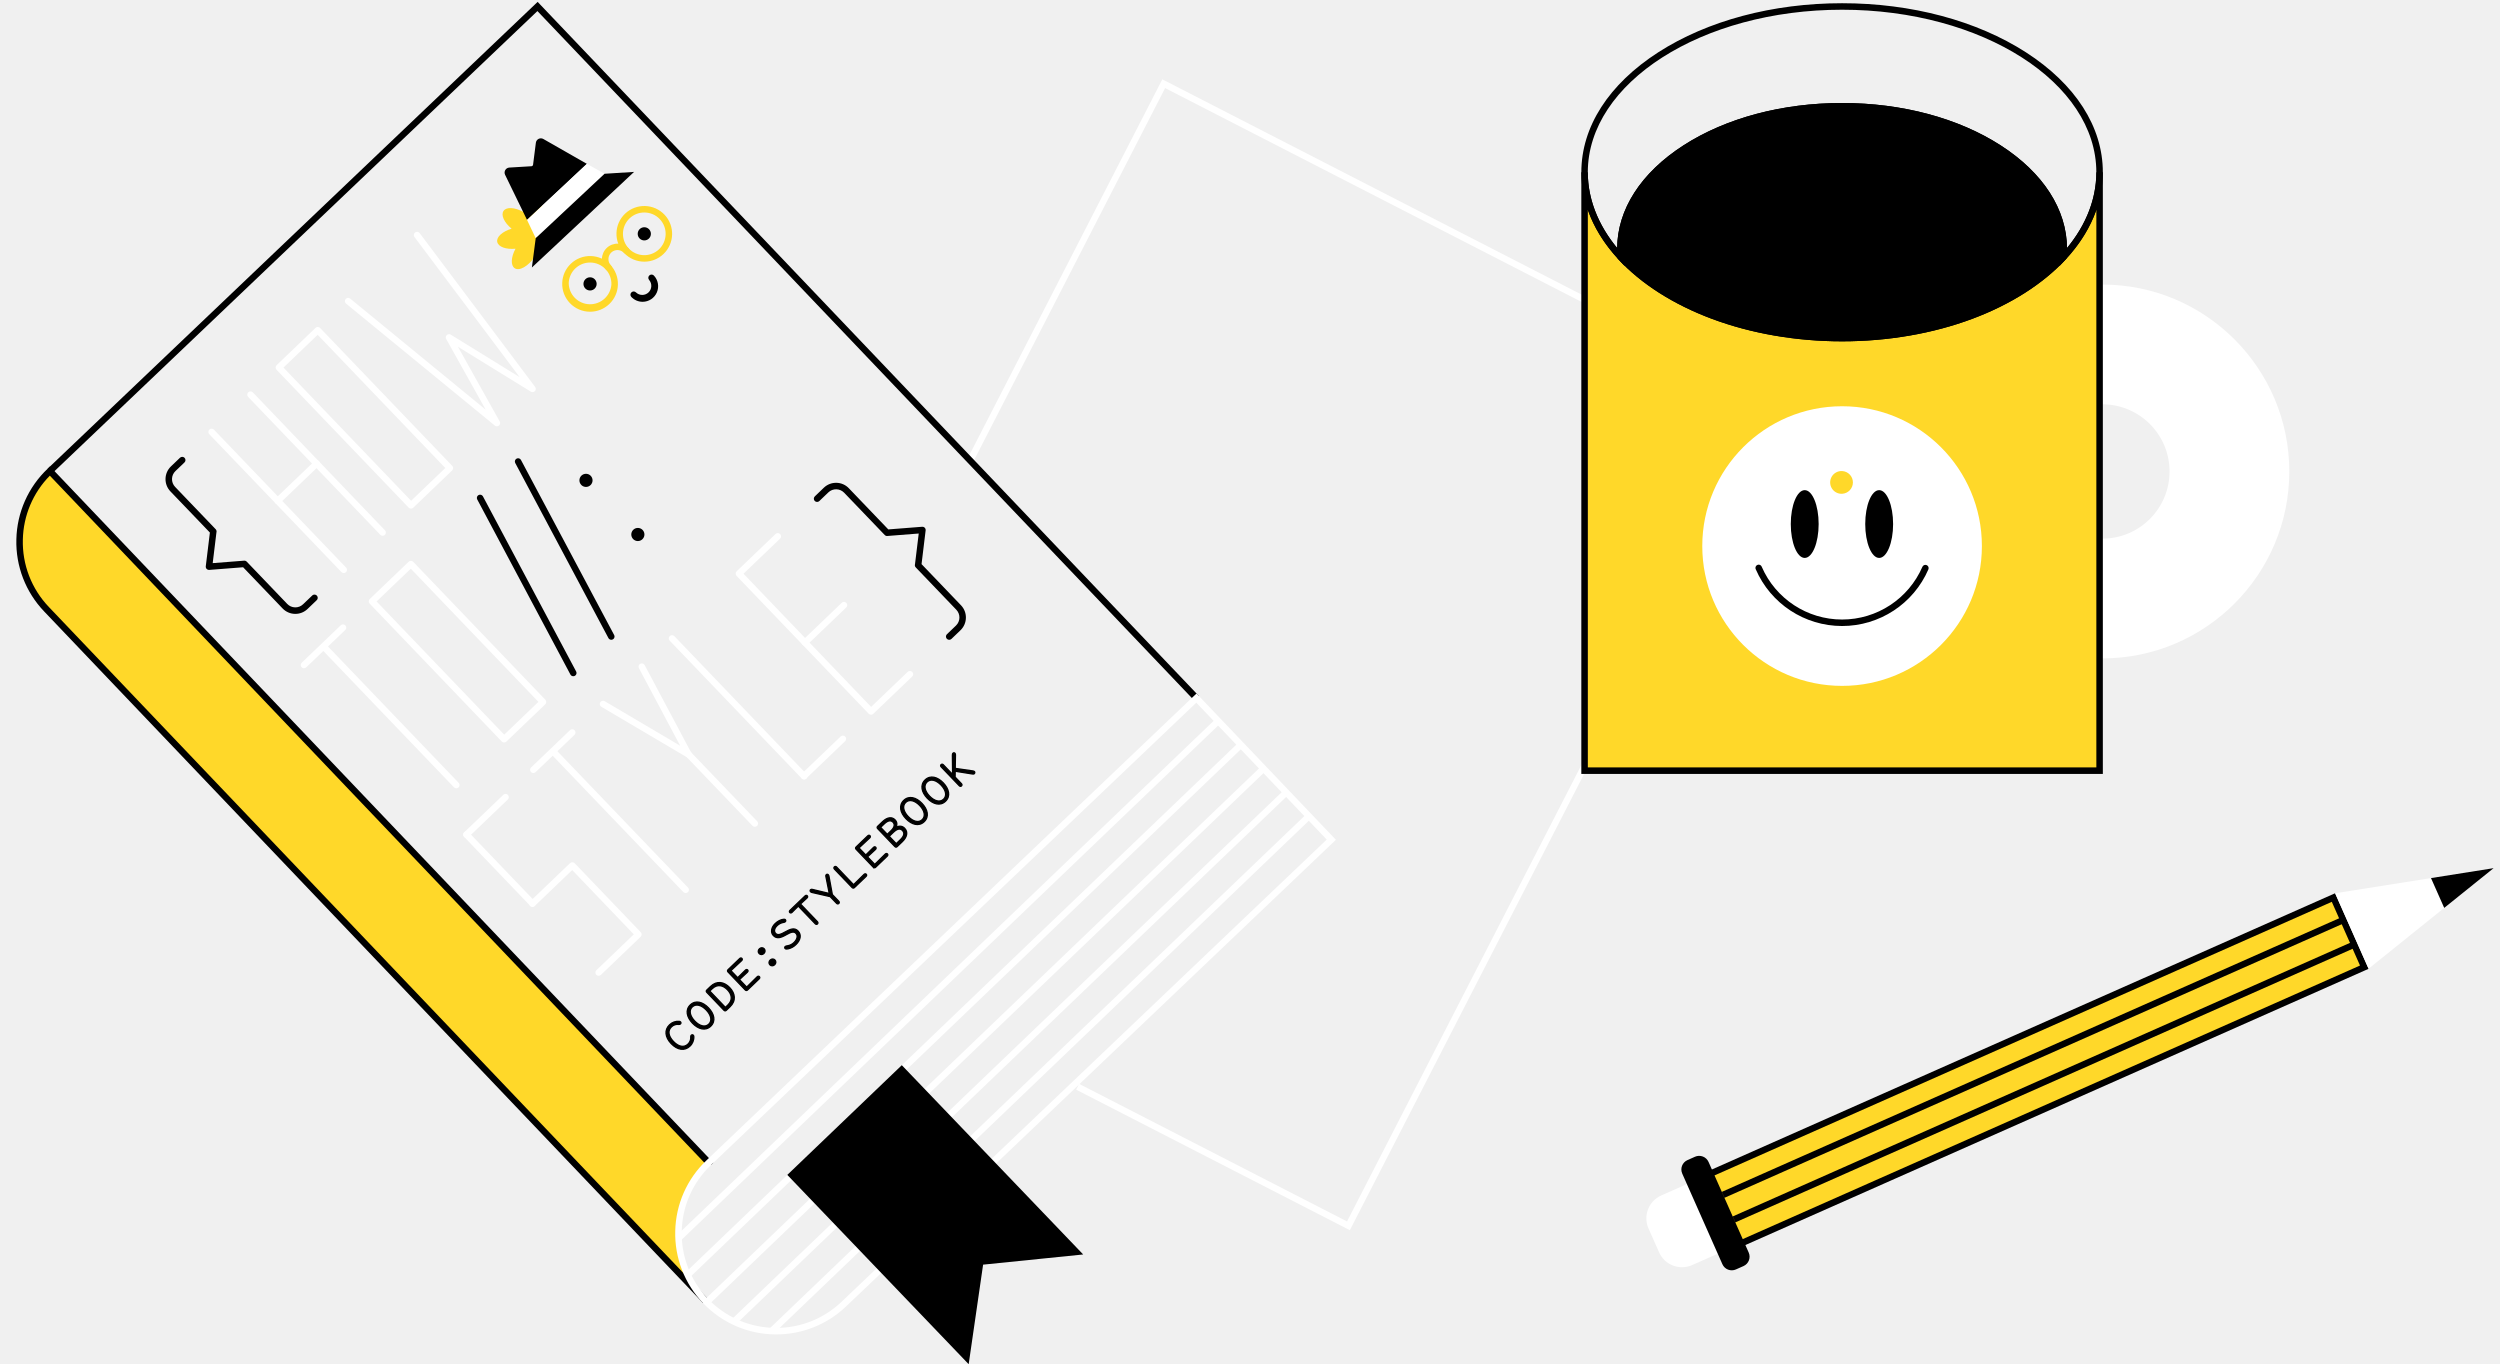
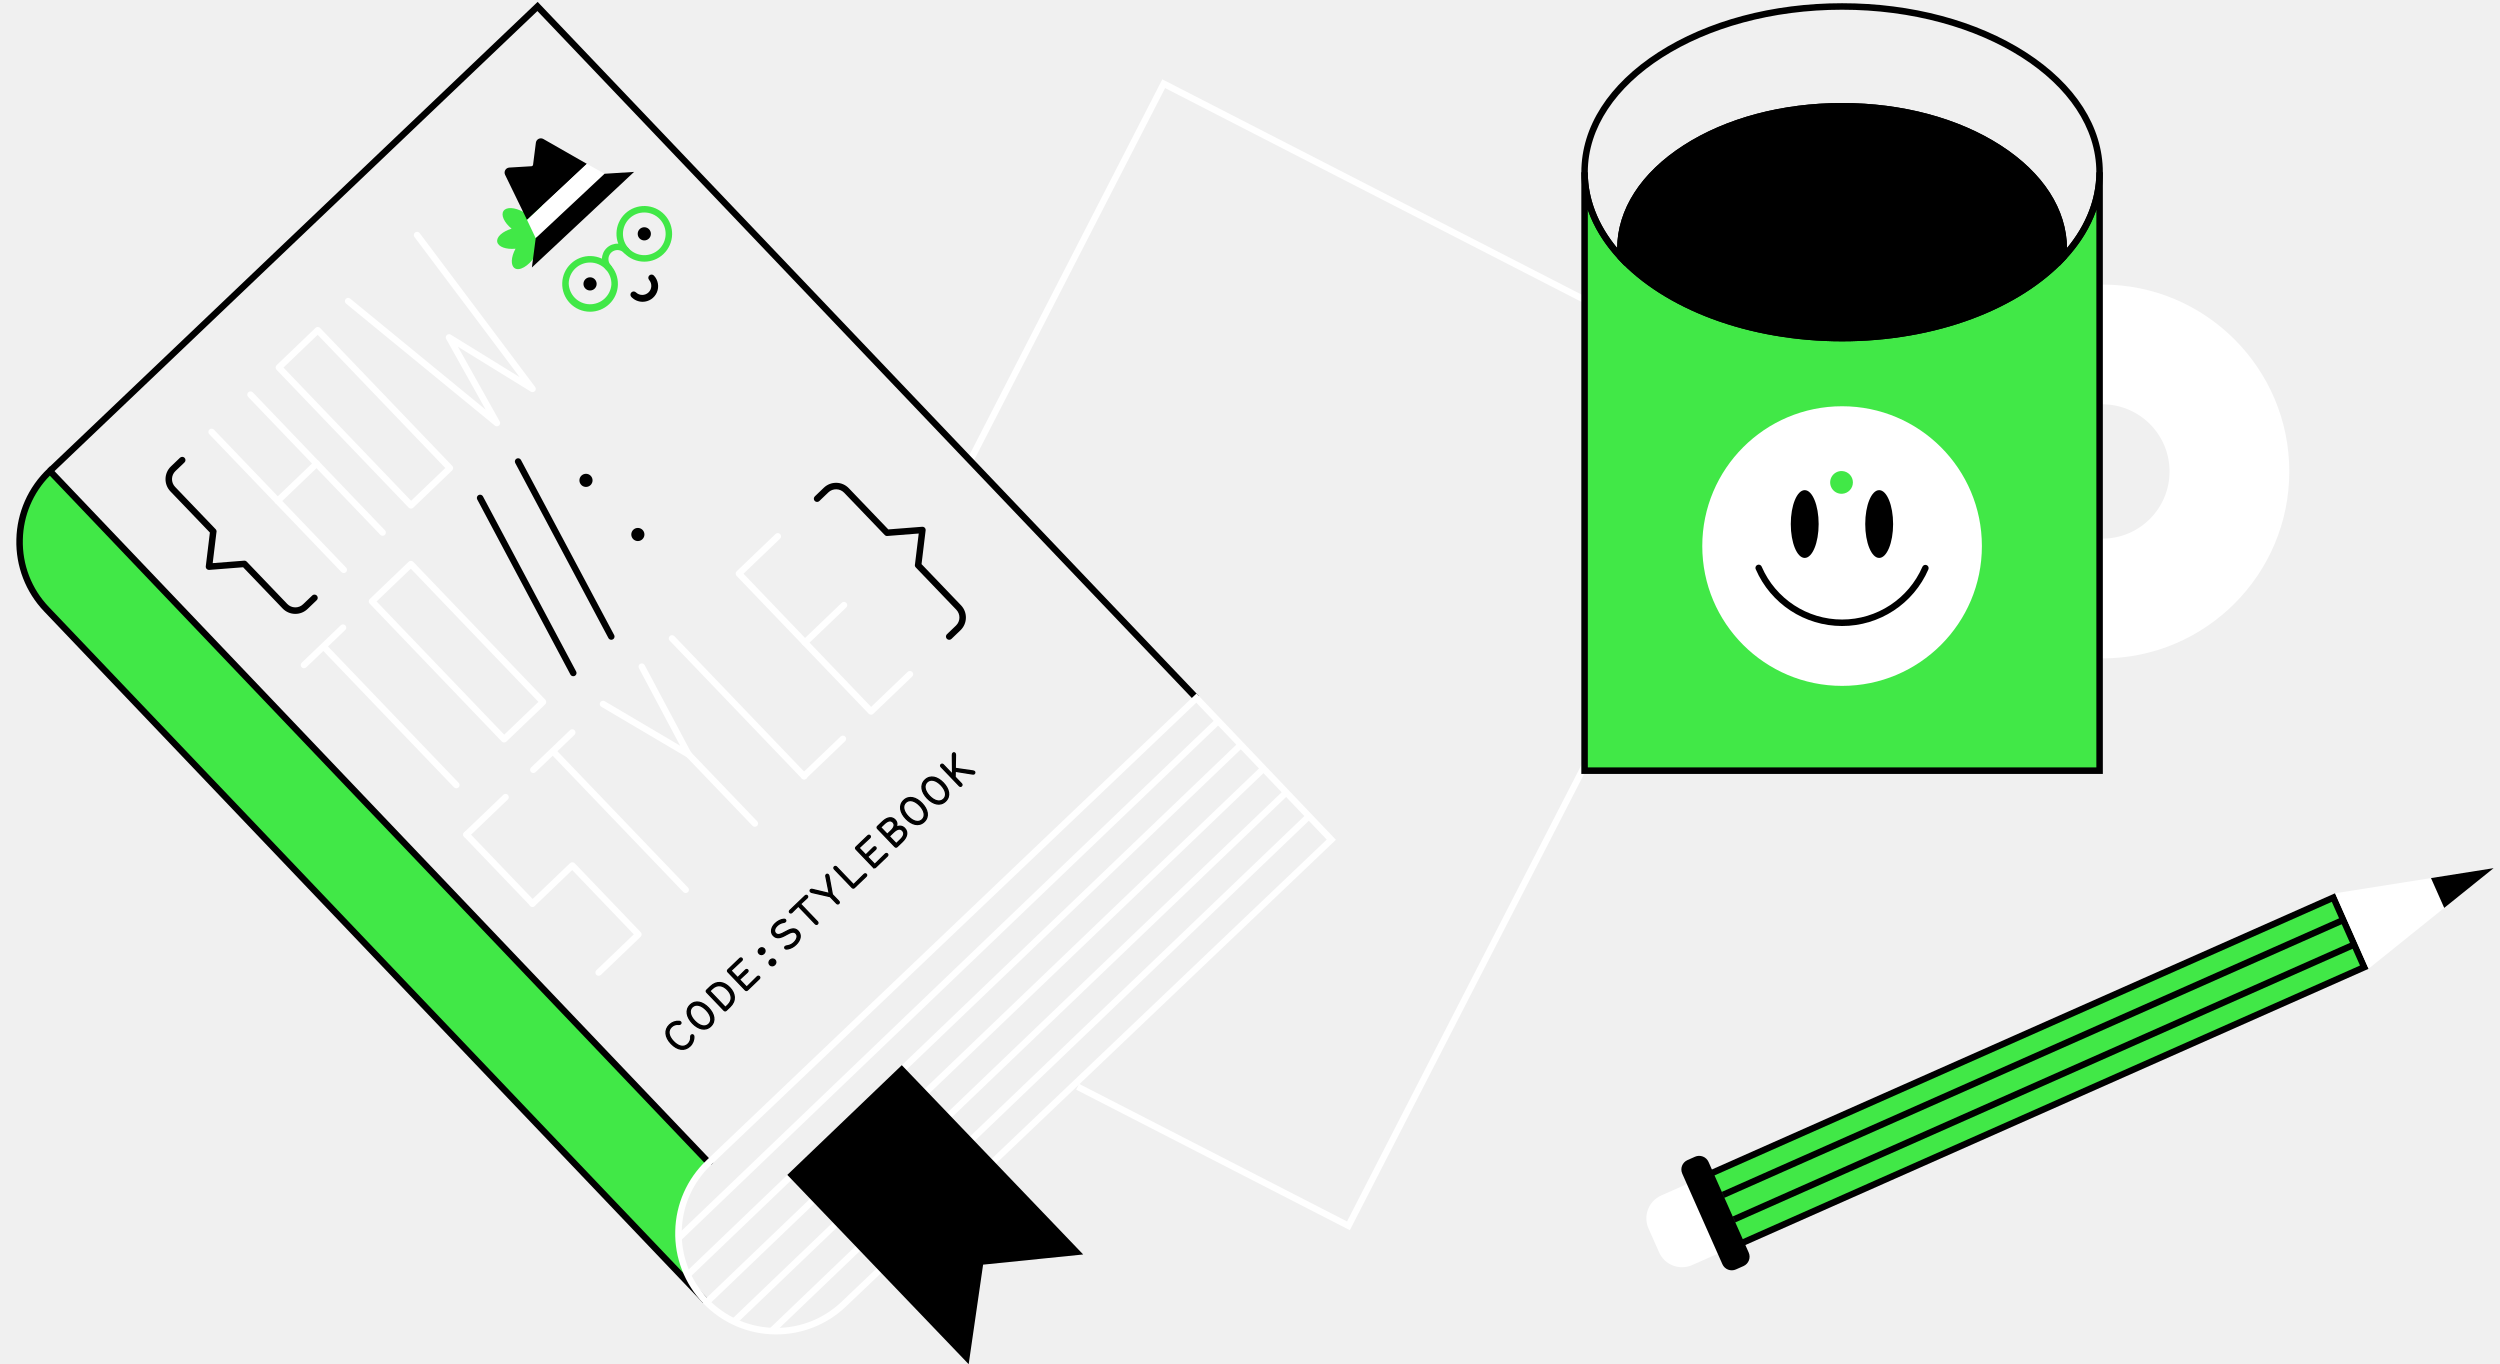
<svg xmlns="http://www.w3.org/2000/svg" viewBox="0 0 1925 1050" xml:space="preserve">
  <path fill="#FFF" d="m1039.38 947.25-2.23-1.14-208.51-107.07 2.29-4.45 206.28 105.93 325.39-633.7-465.46-239-148.42 289.04-4.45-2.28 150.71-293.5 2.22 1.15 472.14 242.42-1.15 2.23zm579.46-440.29c79.36 0 143.92-64.56 143.92-143.92 0-79.36-64.56-143.92-143.92-143.92v92.2a51.78 51.78 0 0 1 51.72 51.72 51.78 51.78 0 0 1-51.72 51.72v92.2z" />
-   <path fill="#FFD829" d="M1588.85 197.92c-34.59 37.37-97.97 62.41-170.44 62.41s-135.86-25.04-170.45-62.41c-17.67-19.1-27.84-41.41-27.84-65.26v460.76h396.57V132.66c0 23.85-10.17 46.16-27.84 65.26z" />
+   <path fill="#41E847" d="M1588.85 197.92c-34.59 37.37-97.97 62.41-170.44 62.41s-135.86-25.04-170.45-62.41c-17.67-19.1-27.84-41.41-27.84-65.26v460.76h396.57V132.66c0 23.85-10.17 46.16-27.84 65.26z" />
  <path d="M1619.19 595.92h-401.57V132.66h5c0 22.37 9.4 44.35 27.18 63.56 17.01 18.39 41.24 33.8 70.05 44.58 29.8 11.14 63.87 17.03 98.56 17.03s68.76-5.89 98.55-17.03c28.81-10.78 53.04-26.2 70.06-44.58l1.83 1.7-1.83-1.7c17.77-19.2 27.17-41.19 27.17-63.56h5v463.26zm-396.57-5h391.57v-429.3c-4.68 13.36-12.59 26.2-23.5 38-17.55 18.95-42.44 34.81-71.98 45.86-30.35 11.35-65.03 17.35-100.3 17.35s-69.96-6-100.31-17.35c-29.54-11.05-54.43-26.9-71.97-45.86-10.93-11.8-18.83-24.64-23.5-38v429.3z" />
  <path d="m1251.08 204.97-4.95-5.35c-18.65-20.15-28.5-43.3-28.5-66.96 0-34.98 21.03-67.79 59.22-92.38 37.85-24.37 88.12-37.8 141.56-37.8s103.7 13.43 141.56 37.8c38.18 24.59 59.22 57.4 59.22 92.38 0 23.65-9.86 46.8-28.5 66.96l-4.95 5.34.62-7.26c.18-2.05.27-4.06.27-5.97 0-59.24-75.47-107.43-168.22-107.43s-168.22 48.19-168.22 107.43c0 1.92.09 3.93.26 5.97l.63 7.27zM1418.4 7.49c-107.96 0-195.79 56.15-195.79 125.17 0 20.35 7.78 40.38 22.57 58.3.3-29.96 18.44-58 51.15-79.07 32.64-21.02 76-32.59 122.07-32.59 46.07 0 89.42 11.57 122.06 32.6 32.7 21.05 50.84 49.1 51.15 79.06 14.79-17.92 22.57-37.95 22.57-58.3 0-69.02-87.83-125.17-195.79-125.17z" />
  <path d="M1418.4 260.33c72.48 0 135.86-25.04 170.45-62.41.18-2.05.27-4.12.27-6.2 0-60.7-76.43-109.92-170.71-109.92s-170.72 49.22-170.72 109.93a75 75 0 0 0 .27 6.19c34.59 37.37 97.97 62.41 170.44 62.41z" />
  <path d="M1418.4 262.83c-35.27 0-69.95-6-100.3-17.35-29.54-11.05-54.43-26.9-71.97-45.86l-.59-.63-.07-.86a75.04 75.04 0 0 1-.28-6.4c0-30.25 18.16-58.6 51.14-79.84 32.65-21.01 76-32.59 122.07-32.59s89.43 11.58 122.07 32.6c32.99 21.23 51.15 49.58 51.15 79.83 0 2.05-.1 4.2-.28 6.4l-.07.86-.59.63c-17.54 18.95-42.43 34.81-71.97 45.86-30.35 11.35-65.03 17.35-100.3 17.35zm-168.02-65.98c16.99 18.1 40.99 33.3 69.47 43.95 29.8 11.14 63.88 17.03 98.56 17.03s68.76-5.89 98.55-17.03c28.48-10.65 52.48-25.84 69.47-43.95.13-1.76.2-3.48.2-5.12 0-59.24-75.47-107.43-168.22-107.43s-168.22 48.2-168.22 107.43c0 1.65.06 3.37.2 5.12z" />
  <path fill="#FFF" d="M1418.4 312.81c-59.45 0-107.65 48.2-107.65 107.66 0 59.46 48.2 107.66 107.66 107.66s107.65-48.2 107.65-107.66c0-59.46-48.2-107.66-107.65-107.66zm0 67.4a8.76 8.76 0 1 1 0-17.5 8.76 8.76 0 0 1 0 17.5z" />
  <ellipse cx="1389.63" cy="403.51" rx="10.73" ry="26.1" />
  <ellipse cx="1446.96" cy="403.51" rx="10.73" ry="26.1" />
  <path d="M1418.4 482.03a72.42 72.42 0 0 1-66.43-43.6 2.5 2.5 0 1 1 4.58-1.98 67.42 67.42 0 0 0 123.7 0 2.5 2.5 0 0 1 4.6 1.99 72.42 72.42 0 0 1-66.44 43.59z" />
  <path fill="#FFF" d="m1338.92 958.16-36 15.96a19.25 19.25 0 0 1-25.4-9.8l-8.17-18.4c-4.3-9.72.08-21.1 9.8-25.4l36.01-15.96 23.76 53.6z" />
-   <path fill="#FFD829" d="m1302.68 910.05 494.02-218.97 23.76 53.61-494.02 218.96z" />
+   <path fill="#41E847" d="m1302.68 910.05 494.02-218.97 23.76 53.61-494.02 218.96z" />
  <path d="m1325.2 966.98-25.78-58.18 2.29-1.01 496.31-219.98 25.8 58.18-2.3 1.01-496.31 219.98zm-19.18-55.64 21.73 49.04 489.46-216.93-21.73-49.04-489.46 216.93z" />
  <path fill="#FFF" d="m1798.04 687.82 12.88 29.05 12.87 29.04 58.26-46.84-10.17-22.95z" />
  <path d="m1871.88 676.12 10.17 22.95 38.03-30.59zM1342.5 974.87l-5.85 2.6a7.88 7.88 0 0 1-10.4-4.02l-30.92-69.77a7.88 7.88 0 0 1 4.01-10.4l5.84-2.6a7.88 7.88 0 0 1 10.4 4.02l30.92 69.77a7.88 7.88 0 0 1-4 10.4zm-16.64-57.15 477.52-211.65 2.02 4.57-477.52 211.65zm8.38 18.92 477.52-211.65 2.03 4.57-477.53 211.65zM919.43 539.25 413.81 8.52 40.15 364.5l-3.44-3.62L413.98 1.45l1.73 1.81L923.05 535.8z" />
-   <path fill="#FFD829" d="M522.44 948.38a75.05 75.05 0 0 1 23.19-53l.14-.15L38.43 362.69a75.29 75.29 0 0 0-2.58 106.45l507.34 532.53a74.92 74.92 0 0 1-19.15-36.4 67.27 67.27 0 0 1-1.6-16.9z" />
+   <path fill="#41E847" d="M522.44 948.38a75.05 75.05 0 0 1 23.19-53l.14-.15L38.43 362.69a75.29 75.29 0 0 0-2.58 106.45l507.34 532.53a74.92 74.92 0 0 1-19.15-36.4 67.27 67.27 0 0 1-1.6-16.9z" />
  <path d="M541.38 1003.4 34.04 470.86a77.28 77.28 0 0 1-21.44-55.54 77.28 77.28 0 0 1 24.1-54.44l1.81-1.72 1.73 1.8L549.3 895.32l-1.89 1.81-1.79-1.75-1.66 1.58-505.59-530.7a72.27 72.27 0 0 0-20.78 49.2 72.31 72.31 0 0 0 20.07 51.96L545 999.95l-3.62 3.45z" />
  <path fill="#FFF" d="M597.72 1027.5a77.57 77.57 0 0 1-56.34-24.1 77.28 77.28 0 0 1-21.44-55.55 77.28 77.28 0 0 1 24.1-54.43l1.73 1.8-1.72-1.8 377.27-359.43 107.32 112.64-1.81 1.73-375.47 357.7a77.52 77.52 0 0 1-53.64 21.43zm323.43-486.44L547.5 897.04a72.31 72.31 0 0 0-22.56 50.94A72.31 72.31 0 0 0 545 999.95a72.6 72.6 0 0 0 52.72 22.54 72.51 72.51 0 0 0 50.2-20.05l373.65-355.98-100.42-105.4z" />
  <path fill="#FFF" d="M521.08 951.26 936.35 553.3l3.46 3.6-415.27 397.97zm71.27 71.91L1006.4 626.4l3.45 3.6-414.03 396.78zm-27.83-8.37 424.36-406.68 3.46 3.61-424.37 406.67zm-22.09-13.9 428.94-411.06 3.46 3.61-428.94 411.05zm-14.77-20.91 426.2-408.42 3.45 3.6L531.12 983.6z" />
  <path d="m828.7 963.98-73.9 7.51-10.66 73.51-134.38-140.25 84.56-81.03z" />
  <path d="M745.88 1050.43 606.22 904.67l88.17-84.48 139.66 145.75-77.06 7.84-11.11 76.65zm-132.59-145.6 129.11 134.74 10.2-70.37 70.75-7.2-129.1-134.74-80.96 77.56z" />
  <path fill="#FFF" d="M382.6 328.26a2.5 2.5 0 0 1-1.58-.57L266.48 233.8a2.5 2.5 0 0 1 3.17-3.87l104.34 85.53-30.43-54.44a2.5 2.5 0 0 1 3.49-3.35l53.09 32.73-81-107.9a2.5 2.5 0 0 1 4-3l88.92 118.45a2.5 2.5 0 0 1-3.31 3.63l-56.14-34.6 32.18 57.56a2.5 2.5 0 0 1-2.18 3.72zm-66.13 63.37h-.06a2.5 2.5 0 0 1-1.75-.77L212.93 284.69a2.5 2.5 0 0 1 .08-3.53l29.95-28.7a2.33 2.33 0 0 1 1.78-.7c.66.02 1.3.3 1.75.78L348.22 358.7a2.5 2.5 0 0 1-.07 3.53l-29.95 28.7a2.5 2.5 0 0 1-1.73.7zm-98.2-108.6 98.27 102.57 26.34-25.24-98.27-102.56-26.34 25.24zm169.9 288.69h-.06a2.5 2.5 0 0 1-1.75-.77L284.63 464.77a2.5 2.5 0 0 1 .08-3.53l29.95-28.7a2.5 2.5 0 0 1 3.54.08l101.72 106.17a2.5 2.5 0 0 1-.07 3.53l-29.95 28.7a2.5 2.5 0 0 1-1.73.7zm-98.2-108.6 98.27 102.56 26.34-25.24-98.27-102.56-26.34 25.24zm240.39 120.43c-.43 0-.87-.11-1.27-.35l-66.13-39.04a2.5 2.5 0 0 1 2.54-4.3l58.25 34.38-31.78-59.76a2.5 2.5 0 0 1 4.42-2.34l35.66 67.05.12.13a2.5 2.5 0 0 1-1.8 4.23z" />
  <path fill="#FFF" d="M581.23 636.63a2.5 2.5 0 0 1-1.8-.77L528.2 582.4a2.5 2.5 0 1 1 3.6-3.46l51.23 53.46a2.5 2.5 0 0 1-1.8 4.23zM264.68 441.25a2.5 2.5 0 0 1-1.8-.77L161.13 334.31a2.5 2.5 0 1 1 3.62-3.46l101.72 106.17a2.5 2.5 0 0 1-1.8 4.23zm29.95-28.69a2.5 2.5 0 0 1-1.8-.78L191.08 305.61a2.5 2.5 0 1 1 3.61-3.46l101.73 106.18a2.5 2.5 0 0 1-1.8 4.23z" />
  <path fill="#FFF" d="M213.81 388.17a2.5 2.5 0 0 1-1.73-4.3l29.95-28.7a2.5 2.5 0 1 1 3.46 3.6l-29.95 28.7c-.48.47-1.1.7-1.73.7zm196.25 310.07a2.5 2.5 0 0 1-1.8-.78l-50.87-53.08a2.5 2.5 0 1 1 3.61-3.46l50.86 53.09a2.5 2.5 0 0 1-1.8 4.23z" />
  <path fill="#FFF" d="M359.2 645.15a2.5 2.5 0 0 1-1.73-4.3l29.95-28.7a2.5 2.5 0 1 1 3.45 3.6l-29.95 28.7c-.48.47-1.1.7-1.73.7zm101.76 106.21a2.5 2.5 0 0 1-1.73-4.3l28.8-27.61-47.43-49.51-28.81 27.6a2.5 2.5 0 1 1-3.46-3.6l29.95-28.7.11-.1.71-.6c1-.86 2.5-.78 3.42.17l50.86 53.09a2.5 2.5 0 0 1-.09 3.55l-.67.63-29.93 28.68c-.49.47-1.11.7-1.73.7zM351.35 606.99a2.5 2.5 0 0 1-1.8-.77L247.82 500.05a2.5 2.5 0 1 1 3.6-3.46l101.74 106.17a2.5 2.5 0 0 1-1.8 4.23z" />
  <path fill="#FFF" d="M234.07 514.56a2.5 2.5 0 0 1-1.73-4.3l29.95-28.7a2.5 2.5 0 1 1 3.46 3.6l-29.95 28.7c-.49.47-1.11.7-1.73.7zm293.91 173.09a2.5 2.5 0 0 1-1.8-.77L424.43 580.71a2.5 2.5 0 1 1 3.61-3.46l101.73 106.18a2.5 2.5 0 0 1-1.8 4.22z" />
  <path fill="#FFF" d="M410.7 595.23a2.5 2.5 0 0 1-1.74-4.31l29.95-28.7a2.5 2.5 0 1 1 3.46 3.61l-29.95 28.7c-.48.46-1.1.7-1.73.7z" />
  <g fill="#FFF">
    <path d="M619.2 600.25a2.5 2.5 0 0 1-1.8-.77L515.65 493.3a2.5 2.5 0 1 1 3.62-3.46L621 596.02a2.5 2.5 0 0 1-1.8 4.23z" />
    <path d="M619.06 600.1a2.5 2.5 0 0 1-1.73-4.3l29.95-28.7a2.5 2.5 0 1 1 3.46 3.61l-29.95 28.7c-.48.47-1.1.7-1.73.7z" />
  </g>
  <g fill="#FFF">
    <path d="M670.69 550.33a2.5 2.5 0 0 1-1.81-.77L567.15 443.4a2.5 2.5 0 0 1 .08-3.53l29.95-28.7a2.5 2.5 0 1 1 3.46 3.61l-28.15 26.97 98.27 102.56 28.15-26.97a2.5 2.5 0 1 1 3.46 3.61l-29.95 28.7c-.49.46-1.11.7-1.73.7z" />
    <path d="M619.82 497.25a2.5 2.5 0 0 1-1.73-4.3l29.95-28.7a2.5 2.5 0 1 1 3.46 3.6l-29.95 28.7c-.48.47-1.1.7-1.73.7z" />
  </g>
  <path d="M227.42 472.69h-.3a13.51 13.51 0 0 1-9.54-4.2l-30.38-31.7-26.07 2.04a2.49 2.49 0 0 1-2.68-2.8l3.16-25.96-30.39-31.7c-5.19-5.42-5-14.05.41-19.24l6.96-6.67a2.5 2.5 0 0 1 3.46 3.61l-6.96 6.66a8.62 8.62 0 0 0-.26 12.17l31.25 32.61c.65.69.84 1.65.57 2.5l-2.87 23.6 23.84-1.87a2.54 2.54 0 0 1 2.33.7l31.24 32.6a8.55 8.55 0 0 0 6.03 2.64c2.3.07 4.48-.8 6.14-2.39l6.96-6.66a2.5 2.5 0 1 1 3.46 3.6l-6.96 6.67a13.5 13.5 0 0 1-9.4 3.79zm503.46 19.96a2.5 2.5 0 0 1-1.73-4.3l6.96-6.67a8.62 8.62 0 0 0 .26-12.17l-31.24-32.6a2.5 2.5 0 0 1-.58-2.5l2.87-23.6-23.83 1.87a2.54 2.54 0 0 1-2.33-.7L650 379.4a8.62 8.62 0 0 0-12.17-.26l-6.95 6.67a2.5 2.5 0 1 1-3.46-3.61l6.95-6.67a13.54 13.54 0 0 1 9.7-3.77c3.64.07 7.03 1.56 9.54 4.19l30.38 31.7 26.07-2.04a2.5 2.5 0 0 1 2.68 2.8l-3.15 25.96 30.38 31.7c5.2 5.42 5 14.05-.41 19.24l-6.95 6.67c-.5.46-1.11.7-1.74.7zm-260.18-.01a2.5 2.5 0 0 1-2.21-1.33L396.7 356.45a2.5 2.5 0 0 1 4.41-2.35l71.78 134.86a2.5 2.5 0 0 1-2.2 3.68zm-29.28 28.06a2.5 2.5 0 0 1-2.21-1.33L367.43 384.5a2.5 2.5 0 0 1 4.41-2.35l71.78 134.87a2.5 2.5 0 0 1-2.2 3.68z" />
  <circle cx="451.21" cy="369.88" r="5.06" />
  <circle cx="491.15" cy="411.56" r="5.06" />
  <path d="M529.74 803.97a6.72 6.72 0 0 0 2.13-5.56c-.04-.6.05-.94.43-1.3.41-.4 1.09-.46 1.5-.03.35.36.42.66.44 1.06a9.42 9.42 0 0 1-3 7.4c-4.06 3.88-9.65 3.03-14.42-1.95-4.78-4.99-5.36-10.58-1.3-14.46a9.42 9.42 0 0 1 7.51-2.68c.4.03.7.12 1.04.47.42.44.33 1.1-.09 1.5-.38.37-.73.44-1.32.38a6.72 6.72 0 0 0-5.65 1.89c-2.87 2.76-2.61 6.92 1.53 11.25s8.33 4.79 11.2 2.03zm3.49-16.1c-4.41-4.6-5.74-10.22-1.69-14.1 4.06-3.88 9.6-2.32 14.01 2.29 4.44 4.62 5.77 10.23 1.71 14.12s-9.6 2.31-14.03-2.31zm10.6-10.16c-3.65-3.8-7.97-5.08-10.8-2.38-2.81 2.7-1.72 7.07 1.92 10.88 3.65 3.81 8 5.11 10.82 2.4 2.82-2.7 1.7-7.1-1.94-10.9zm13.67.24-13.3-13.89c-.53-.55-.51-1.2.04-1.72l2.87-2.75c4.85-4.65 10.44-3.64 14.77.88 4.27 4.46 5.07 10.11.22 14.76l-2.88 2.75c-.55.53-1.19.51-1.71-.03zm1.05-2.26 1.89-1.81c4.08-3.91 2.94-8.4-.29-11.76-3.23-3.37-7.68-4.72-11.76-.81l-1.89 1.8 12.05 12.58zm15.31-13.41-13.3-13.89c-.53-.55-.52-1.19.03-1.72l9.01-8.63c.6-.58 1.25-.51 1.67-.07.42.44.46 1.08-.15 1.66-1.26 1.2-6.4 5.98-8.32 7.76l5.23 5.45a905.8 905.8 0 0 1 6-5.9c.6-.58 1.24-.51 1.66-.08s.46 1.09-.14 1.66c-.9.87-4.1 3.83-6.16 5.75l5.56 5.8c2.03-2 6.85-6.77 8.11-7.98.6-.58 1.25-.5 1.67-.07.42.44.46 1.08-.14 1.66l-9.01 8.64c-.55.52-1.2.5-1.72-.04zm10.87-31.7c1.1-1.05 2.68-1.1 3.68-.06s.88 2.63-.21 3.68c-1.1 1.05-2.68 1.1-3.68.05s-.88-2.62.21-3.67zm8.3 8.66c1.1-1.05 2.68-1.1 3.67-.06 1 1.04.89 2.62-.2 3.67-1.1 1.05-2.69 1.1-3.69.06s-.88-2.62.22-3.67zm13.76-8.62c-1.16.22-1.78.23-2.28-.29-.4-.4-.35-1.08.06-1.47s.87-.47 1.97-.63a9.18 9.18 0 0 0 4.86-2.5c2.2-2.1 3.35-5.1 1.44-7.1-1.63-1.7-3.98-.87-7.27 1.02-4.43 2.56-7.5 3.4-10.1.7-2.36-2.47-1.53-6.37 1.46-9.23 1.86-1.79 4.22-3.05 6.43-3.27.56-.07.99-.06 1.36.32.42.44.46 1.09-.04 1.56-.35.34-.76.41-1.37.53a9.22 9.22 0 0 0-4.91 2.45c-2.3 2.2-2.57 4.56-1.15 6.04 1.7 1.77 4.2.6 6.97-.96 4.42-2.5 7.56-3.72 10.3-.88 2.82 2.96 1.8 7.1-1.6 10.35a12.32 12.32 0 0 1-6.13 3.36zm3.01-28.05c-.6.57-1.24.5-1.66.07-.42-.44-.46-1.08.14-1.66l11.64-11.15c.6-.58 1.25-.51 1.67-.08.42.44.46 1.09-.15 1.66-.98.95-4 3.68-5.08 4.67l13.04 13.61c.58.6.53 1.28.04 1.75s-1.14.46-1.71-.15l-13.05-13.6c-1.01 1.02-3.9 3.93-4.88 4.88zm34.36-7.02-4.93-5.15-13.86-3.17a2.4 2.4 0 0 1-1.27-.62c-.45-.46-.4-1.13.03-1.55.36-.34.76-.36 1.43-.21l12.97 3.12-2.6-13.07c-.11-.67-.08-1.07.28-1.41a1.08 1.08 0 0 1 1.55.03c.37.38.5.9.57 1.3l2.57 13.98 4.93 5.15c.58.6.54 1.27.05 1.74-.5.47-1.14.46-1.72-.14zm-1.7-28.05c.49-.47 1.16-.48 1.74.12l13.04 13.6c1.9-1.85 6.85-6.76 8.11-7.97.6-.58 1.25-.51 1.67-.07.42.43.46 1.08-.15 1.66l-9 8.63c-.55.52-1.2.51-1.72-.04l-13.62-14.21c-.58-.6-.57-1.25-.07-1.72zm30.01.3-13.3-13.9c-.53-.54-.52-1.19.03-1.71l9.01-8.64c.6-.58 1.25-.5 1.67-.07.42.44.46 1.08-.14 1.66-1.26 1.2-6.41 5.98-8.33 7.77l5.23 5.45c1.86-1.84 5.1-5.05 6-5.91.6-.58 1.24-.51 1.66-.07.42.43.46 1.08-.14 1.66-.9.86-4.1 3.82-6.16 5.74l5.56 5.8c2.03-1.99 6.86-6.77 8.11-7.97.6-.58 1.25-.52 1.67-.08.42.44.46 1.09-.14 1.66l-9.01 8.64c-.55.52-1.2.5-1.72-.04zm16.6-15.92L675.77 638c-.53-.55-.52-1.2.03-1.72l3.73-3.57c3.86-3.7 7.4-3.78 9.63-1.45 1.66 1.72 1.75 3.74.88 5.68 2.38-1.14 4.71-1.06 6.52.83 2.86 2.99 1.79 6.9-1.83 10.37l-3.94 3.78c-.55.53-1.2.51-1.72-.03zm-5.86-9.46 2.93-2.8c2.5-2.4 3.16-4.77 1.46-6.55-1.71-1.78-4.11-1.21-6.6 1.18l-2.93 2.8 5.14 5.37zm6.9 7.2 3.15-3.01c2.74-2.63 3.6-5.08 1.6-7.16-1.8-1.89-4.16-1.27-7.06 1.51l-3.12 3 5.43 5.67zm7.47-19.23c-4.4-4.6-5.74-10.21-1.68-14.1 4.05-3.88 9.6-2.31 14 2.29 4.44 4.63 5.77 10.24 1.72 14.12-4.06 3.88-9.6 2.32-14.04-2.31zm10.6-10.16c-3.65-3.8-7.97-5.08-10.79-2.37-2.82 2.7-1.73 7.07 1.92 10.87 3.65 3.81 8 5.11 10.81 2.4 2.82-2.7 1.7-7.1-1.94-10.9zm5.84-5.59c-4.41-4.6-5.74-10.21-1.69-14.1s9.6-2.31 14.01 2.29c4.44 4.63 5.76 10.24 1.71 14.12-4.05 3.89-9.6 2.32-14.03-2.3zm10.6-10.15c-3.65-3.81-7.97-5.08-10.8-2.38s-1.73 7.07 1.92 10.88c3.65 3.8 8 5.1 10.82 2.4s1.7-7.1-1.94-10.9zm24.03-8.53-13.15-2.11-.07 4.48 4.88 5.1c.58.6.54 1.27.04 1.74s-1.13.46-1.71-.15l-13.94-14.54c-.57-.6-.56-1.25-.07-1.72.5-.47 1.17-.48 1.74.12l7.12 7.42-.15-14.73c0-.73.06-1.2.47-1.6.4-.4 1.03-.46 1.5.03.34.36.39.79.4 1.35l-.17 10.3 13.62 1.98c.53.06.88.2 1.17.5.39.42.37 1.12-.12 1.59-.38.37-.76.36-1.56.24z" stroke="#000" stroke-miterlimit="10" />
-   <path fill="#FFD829" d="M433.74 161.75c.65-3.6.04-6.57-1.96-7.92-3.22-2.17-8.99.58-13.66 6.22-2.1-7.01-6.34-11.8-10.16-11.05-3.82.75-5.95 6.77-5.26 14.06-6.46-3.47-12.83-3.85-15-.62-2.17 3.22.58 8.98 6.22 13.66-7.02 2.1-11.8 6.34-11.05 10.16.74 3.82 6.76 5.94 14.06 5.26-3.47 6.45-3.86 12.83-.63 15 3.67 2.47 10.57-1.61 15.47-8.88l2.27-17.46 19.7-18.43z" />
+   <path fill="#41E847" d="M433.74 161.75c.65-3.6.04-6.57-1.96-7.92-3.22-2.17-8.99.58-13.66 6.22-2.1-7.01-6.34-11.8-10.16-11.05-3.82.75-5.95 6.77-5.26 14.06-6.46-3.47-12.83-3.85-15-.62-2.17 3.22.58 8.98 6.22 13.66-7.02 2.1-11.8 6.34-11.05 10.16.74 3.82 6.76 5.94 14.06 5.26-3.47 6.45-3.86 12.83-.63 15 3.67 2.47 10.57-1.61 15.47-8.88l2.27-17.46 19.7-18.43z" />
  <path d="m451.9 126.18-46.1 43.12-16.88-34.71c-1.2-2.48.5-5.4 3.25-5.56L409.2 128a1.35 1.35 0 0 0 1.26-1.18l2.16-16.92a3.87 3.87 0 0 1 5.77-2.87l33.51 19.15z" />
  <path fill="#FFF" d="m465.52 133.8-53.02 49.6-6.7-14.09 46.1-43.13z" />
  <path d="m488.25 132.36-78.7 73.62 2.95-22.58 53.02-49.6z" />
-   <path fill="#FFD829" d="M454.35 240.03a21.4 21.4 0 0 1-15.59-6.7 21.3 21.3 0 0 1-5.85-15.33 21.3 21.3 0 0 1 6.7-14.98 21.3 21.3 0 0 1 15.33-5.86 21.3 21.3 0 0 1 14.98 6.7 21.3 21.3 0 0 1 5.86 15.34 21.3 21.3 0 0 1-6.7 14.98 21.36 21.36 0 0 1-14.73 5.85zm-.02-37.88c-4.21 0-8.2 1.59-11.28 4.5a16.34 16.34 0 0 0-5.14 11.49 16.46 16.46 0 0 0 32.87.92c.12-4.4-1.47-8.57-4.49-11.76a16.33 16.33 0 0 0-11.96-5.15zm41.78-.66a21.39 21.39 0 0 1-15.58-6.7 21.47 21.47 0 0 1 .85-30.32 21.47 21.47 0 0 1 30.3.85 21.47 21.47 0 0 1-.84 30.31 21.38 21.38 0 0 1-14.73 5.86zm0-37.87c-4.06 0-8.13 1.48-11.3 4.48a16.46 16.46 0 0 0-.65 23.25 16.46 16.46 0 0 0 23.24.65 16.46 16.46 0 0 0 .66-23.25 16.4 16.4 0 0 0-11.96-5.13z" />
-   <path fill="#FFD829" d="M468.58 208.58a2.5 2.5 0 0 1-1.82-.78 11.89 11.89 0 0 1-3.27-8.56c.1-3.2 1.42-6.17 3.75-8.36a11.9 11.9 0 0 1 8.56-3.27 11.9 11.9 0 0 1 8.36 3.74 2.5 2.5 0 0 1-3.63 3.43 6.94 6.94 0 0 0-12.03 4.6 6.92 6.92 0 0 0 1.9 4.98 2.5 2.5 0 0 1-1.82 4.22z" />
+   <path fill="#41E847" d="M454.35 240.03a21.4 21.4 0 0 1-15.59-6.7 21.3 21.3 0 0 1-5.85-15.33 21.3 21.3 0 0 1 6.7-14.98 21.3 21.3 0 0 1 15.33-5.86 21.3 21.3 0 0 1 14.98 6.7 21.3 21.3 0 0 1 5.86 15.34 21.3 21.3 0 0 1-6.7 14.98 21.36 21.36 0 0 1-14.73 5.85zm-.02-37.88c-4.21 0-8.2 1.59-11.28 4.5a16.34 16.34 0 0 0-5.14 11.49 16.46 16.46 0 0 0 32.87.92c.12-4.4-1.47-8.57-4.49-11.76a16.33 16.33 0 0 0-11.96-5.15zm41.78-.66a21.39 21.39 0 0 1-15.58-6.7 21.47 21.47 0 0 1 .85-30.32 21.47 21.47 0 0 1 30.3.85 21.47 21.47 0 0 1-.84 30.31 21.38 21.38 0 0 1-14.73 5.86zm0-37.87c-4.06 0-8.13 1.48-11.3 4.48a16.46 16.46 0 0 0-.65 23.25 16.46 16.46 0 0 0 23.24.65 16.46 16.46 0 0 0 .66-23.25 16.4 16.4 0 0 0-11.96-5.13z" />
+   <path fill="#41E847" d="M468.58 208.58a2.5 2.5 0 0 1-1.82-.78 11.89 11.89 0 0 1-3.27-8.56c.1-3.2 1.42-6.17 3.75-8.36a11.9 11.9 0 0 1 8.56-3.27 11.9 11.9 0 0 1 8.36 3.74 2.5 2.5 0 0 1-3.63 3.43 6.94 6.94 0 0 0-12.03 4.6 6.92 6.92 0 0 0 1.9 4.98 2.5 2.5 0 0 1-1.82 4.22z" />
  <path d="M494.82 232.38a11.9 11.9 0 0 1-8.7-3.74 2.5 2.5 0 1 1 3.63-3.44 6.98 6.98 0 0 0 10.13-9.57 2.5 2.5 0 1 1 3.63-3.44 11.99 11.99 0 0 1-8.7 20.2z" />
  <circle cx="454.34" cy="218.6" r="5.08" />
  <circle cx="496.11" cy="180.05" r="5.08" />
</svg>
